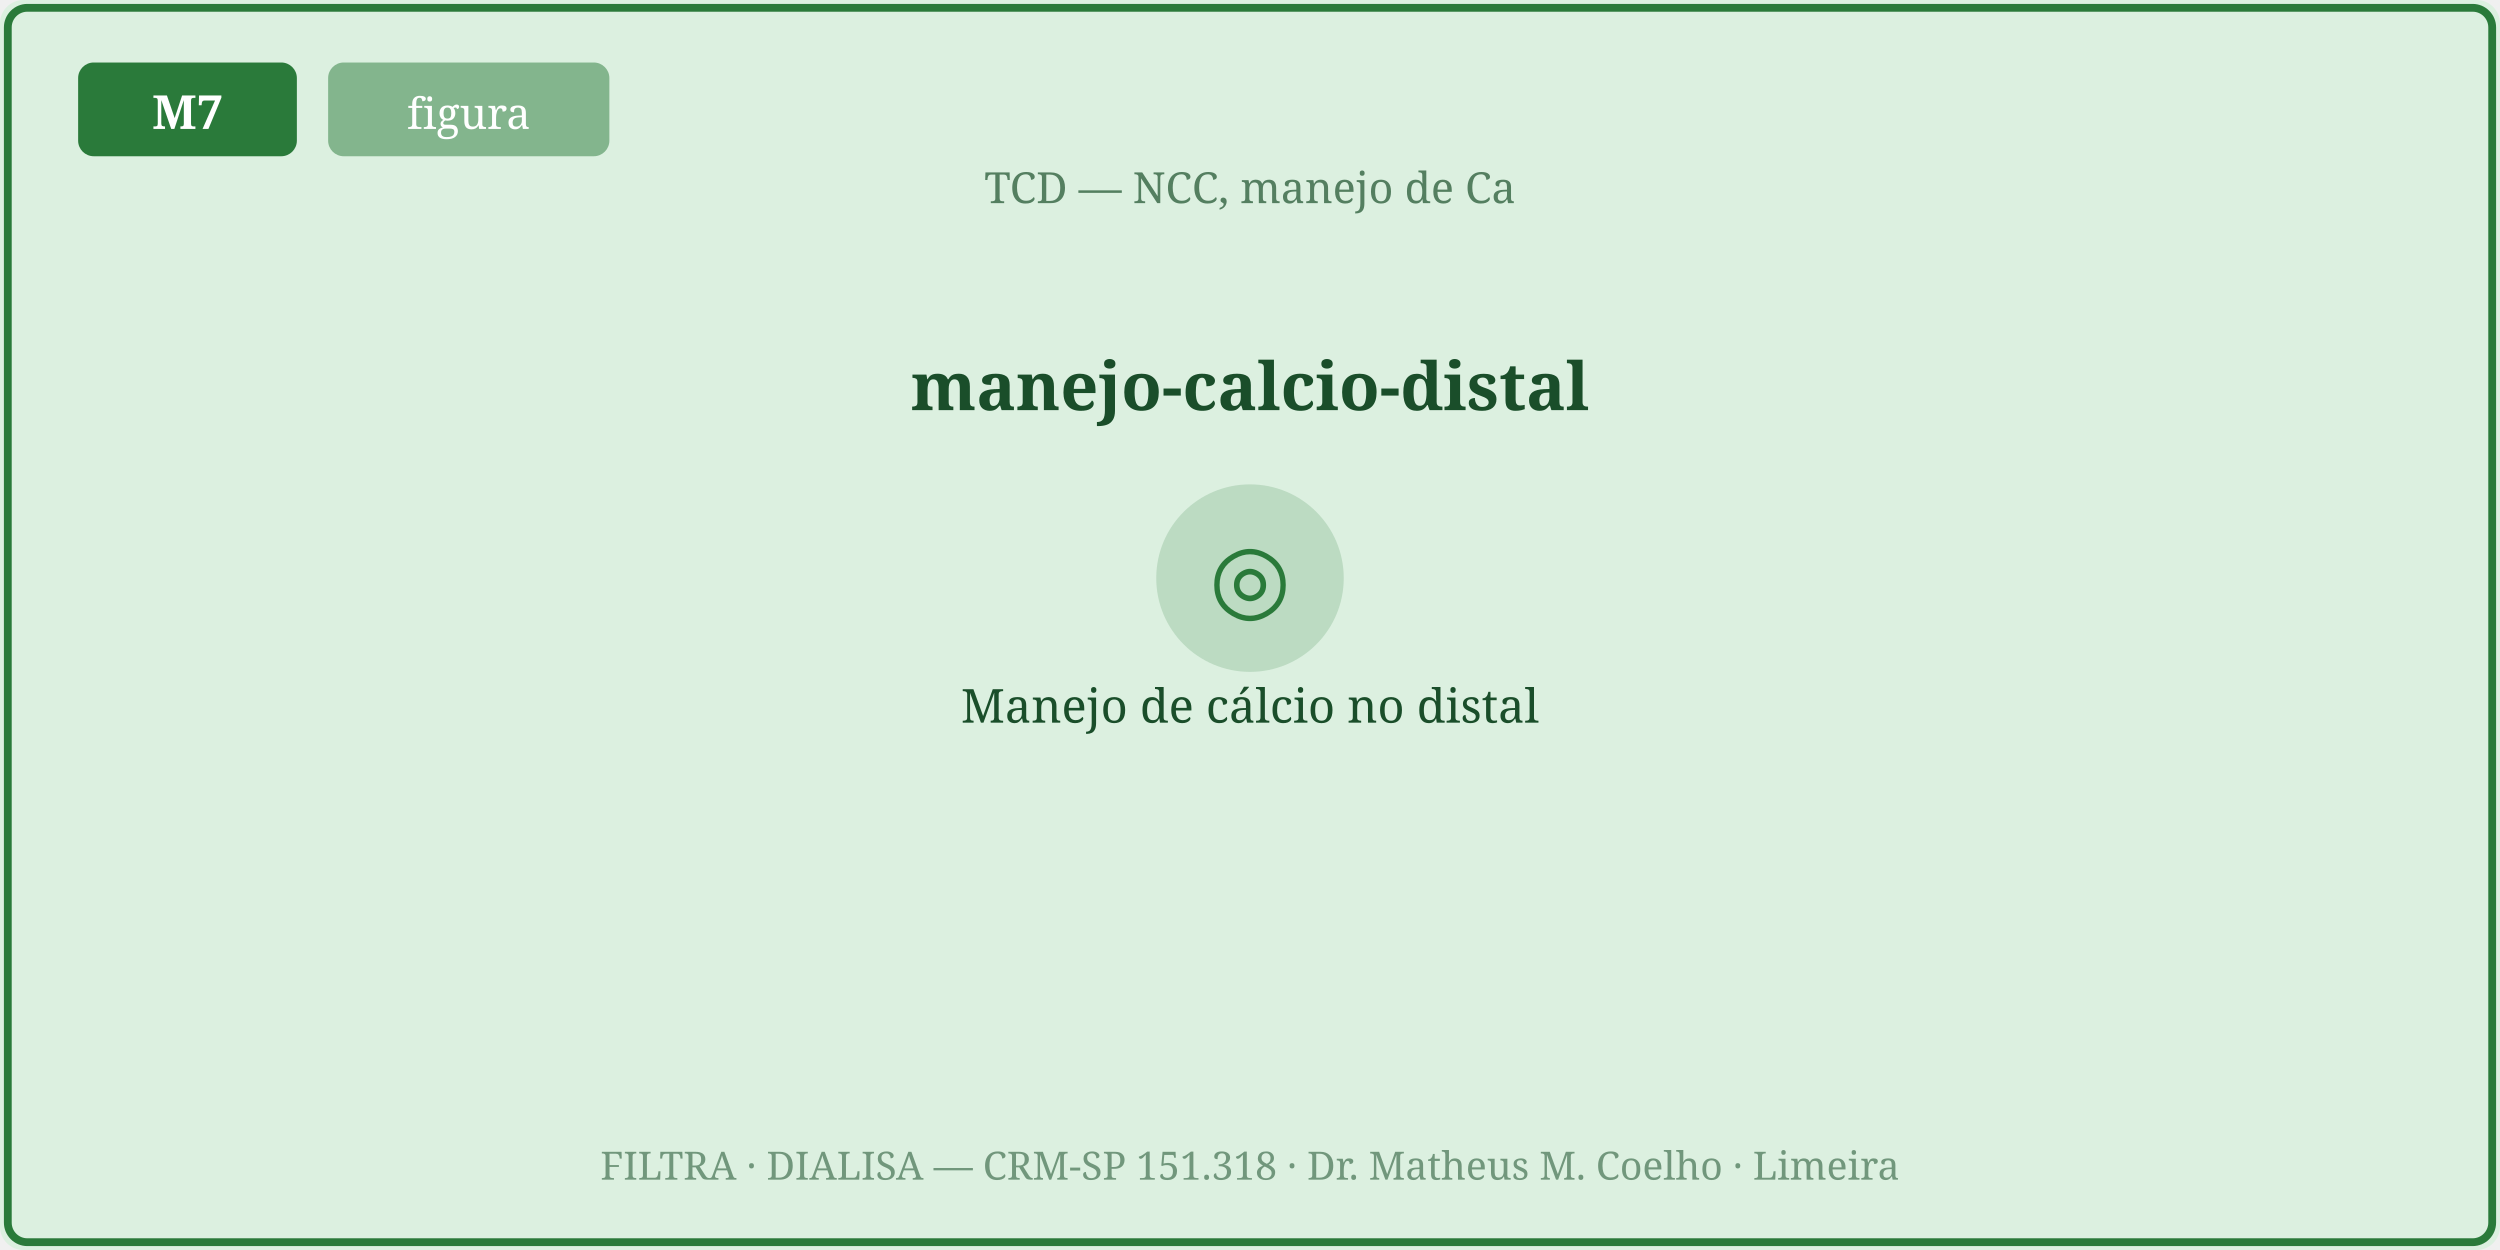
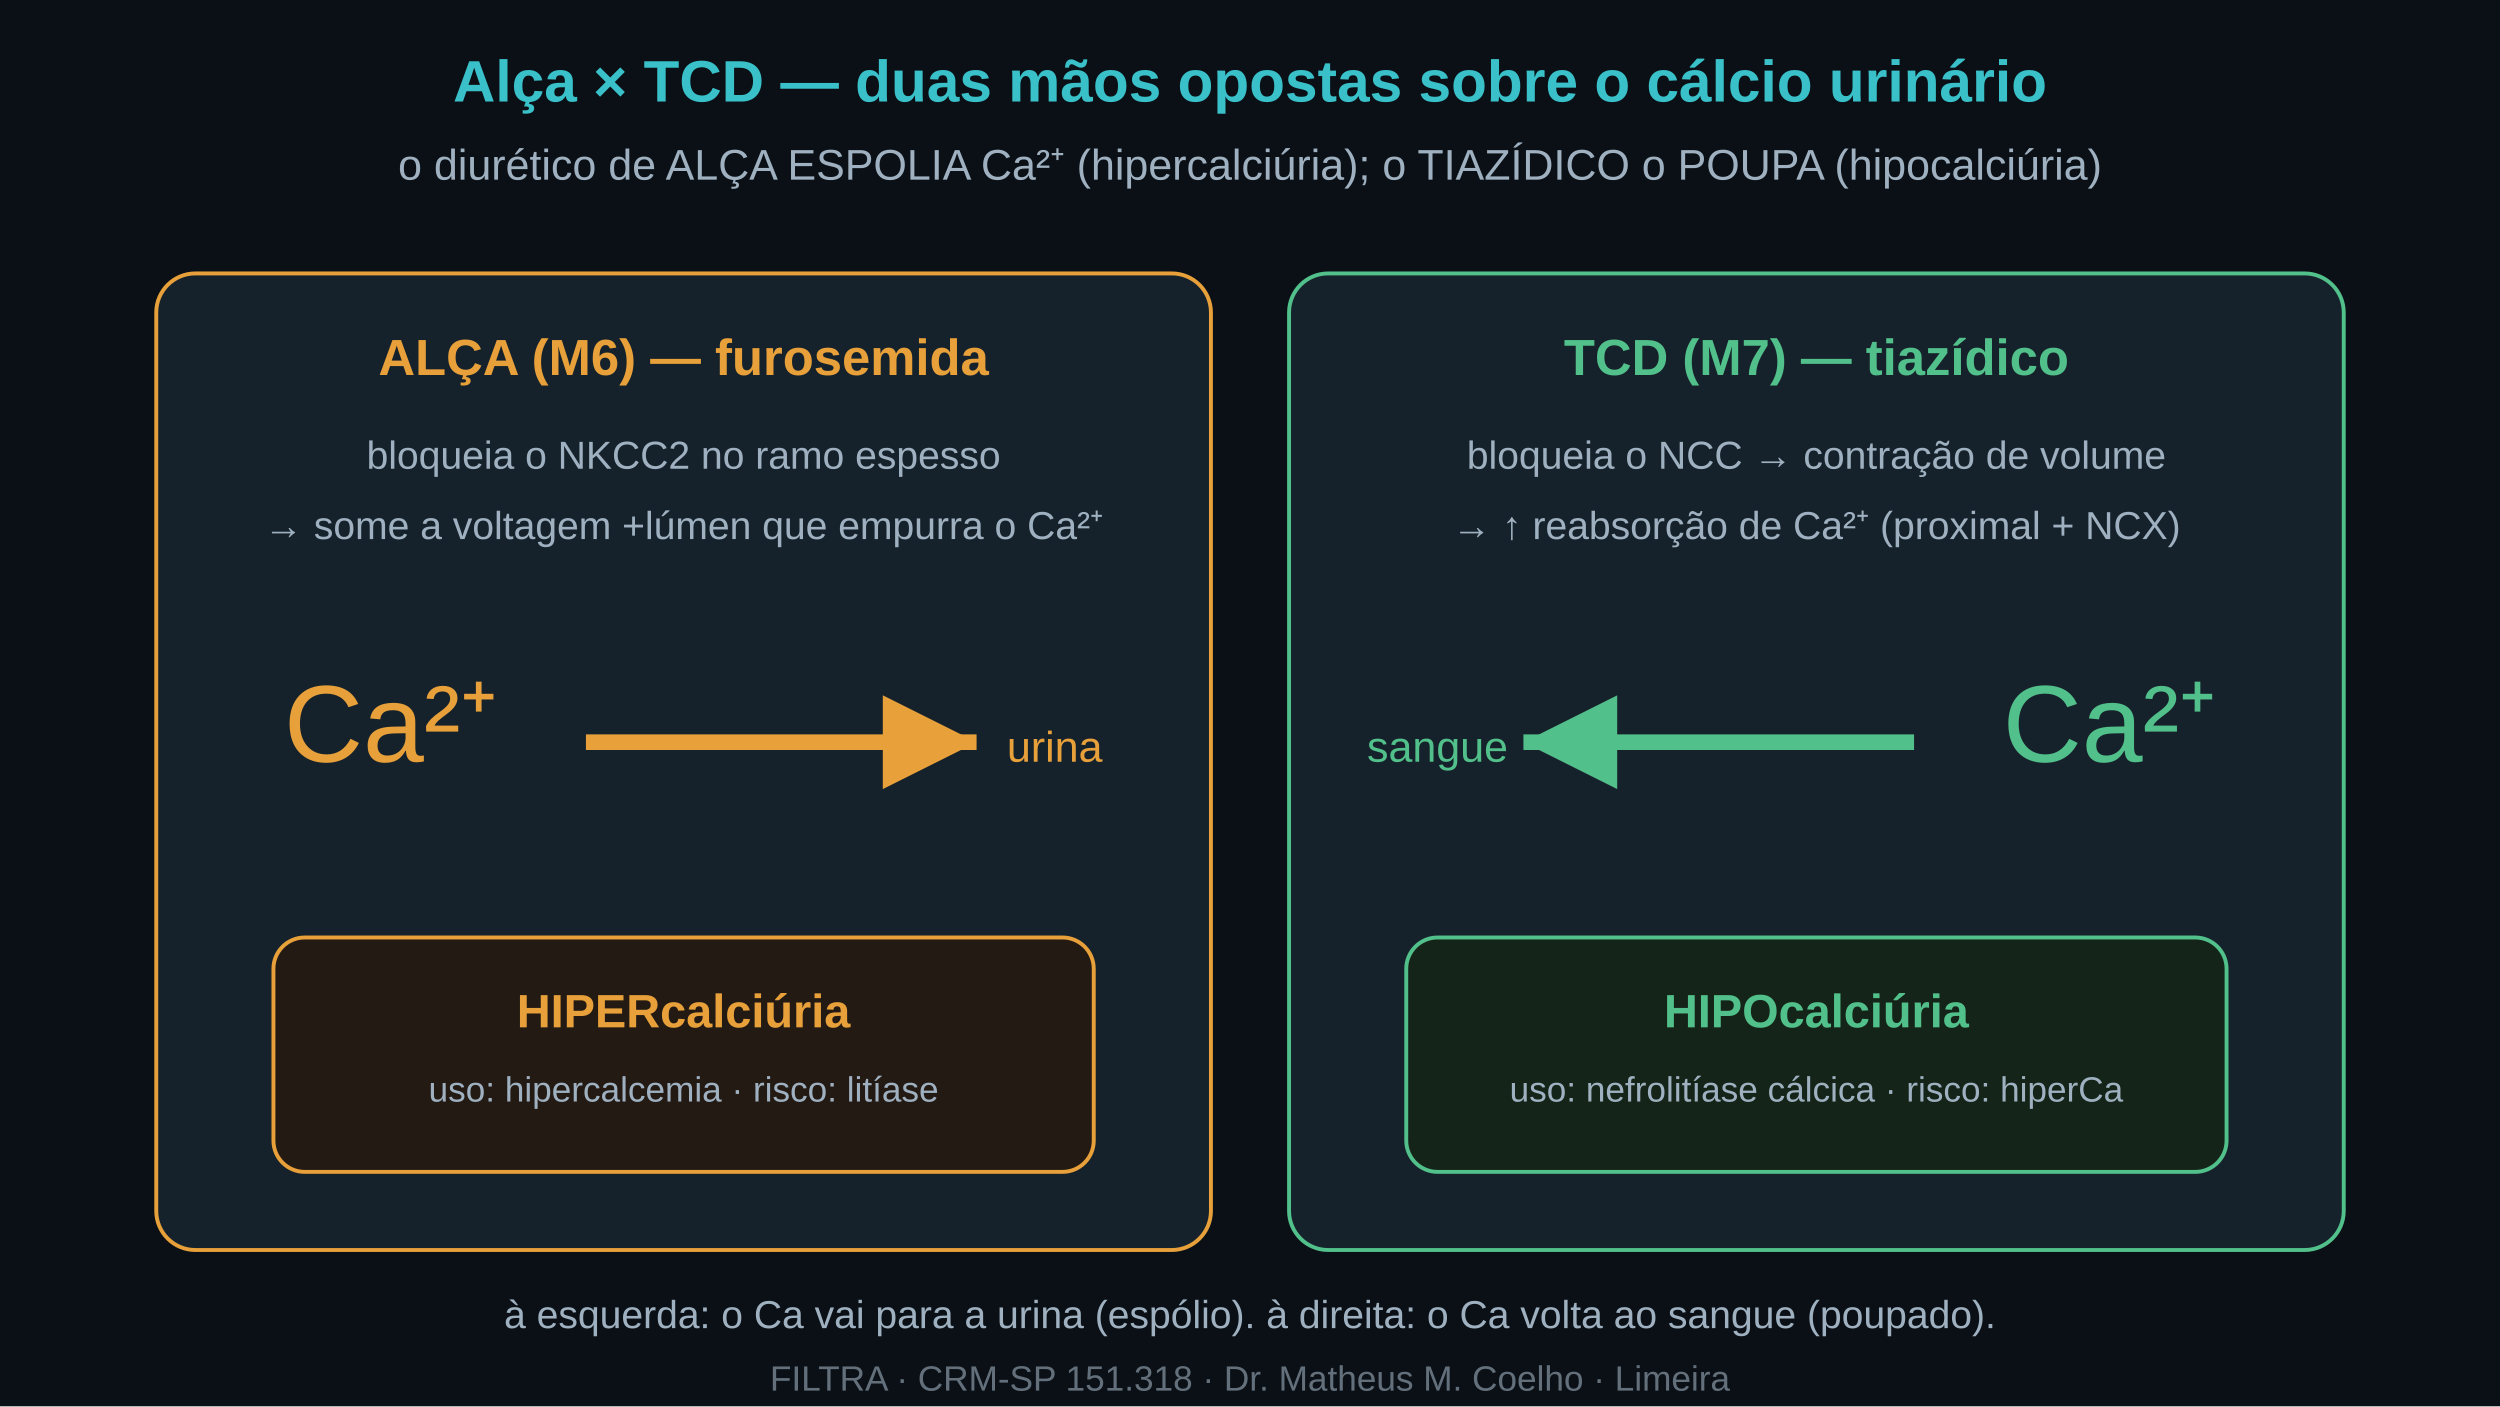
- <svg xmlns="http://www.w3.org/2000/svg" viewBox="0 0 640 320" font-family="Georgia,serif">
-   <rect width="640" height="320" fill="#dcf0e0" rx="6" />
-   <rect x="2" y="2" width="636" height="316" rx="5" fill="none" stroke="#2a7a3a" stroke-width="2" />
-   <rect x="20" y="16" width="56" height="24" rx="4" fill="#2a7a3a" />
-   <text x="48" y="33" text-anchor="middle" font-size="12" font-weight="bold" fill="white">M7</text>
-   <rect x="84" y="16" width="72" height="24" rx="4" fill="#2a7a3a" opacity="0.5" />
-   <text x="120" y="33" text-anchor="middle" font-size="11" fill="white">figura</text>
-   <text x="320" y="52" text-anchor="middle" font-size="11" fill="#1a4e2a" opacity="0.7">TCD — NCC, manejo de Ca</text>
-   <text x="320" y="105" text-anchor="middle" font-size="17" font-weight="bold" fill="#1a4e2a">manejo-calcio-distal</text>
-   <circle cx="320" cy="148" r="24" fill="#2a7a3a" opacity="0.18" />
-   <text x="320" y="156" text-anchor="middle" font-size="24" fill="#2a7a3a">◎</text>
-   <text x="320" y="185" text-anchor="middle" font-size="12" fill="#1a4e2a">Manejo de cálcio no distal</text>
-   <text x="320" y="302" text-anchor="middle" font-size="10" fill="#1a4e2a" opacity="0.55">FILTRA · DIALISA — CRM-SP 151.318 · Dr. Matheus M. Coelho · Limeira</text>
+ <svg xmlns="http://www.w3.org/2000/svg" viewBox="0 0 640 360" font-family="system-ui,Segoe UI,Arial,sans-serif">
+   <rect width="640" height="360" fill="#0a1016" />
+   <text x="320" y="26" text-anchor="middle" font-size="15" font-weight="bold" fill="#39c0c8">Alça × TCD — duas mãos opostas sobre o cálcio urinário</text>
+   <text x="320" y="46" text-anchor="middle" font-size="11" fill="#9fb1c0">o diurético de ALÇA ESPOLIA Ca²⁺ (hipercalciúria); o TIAZÍDICO o POUPA (hipocalciúria)</text>
+   <rect x="40" y="70" width="270" height="250" rx="10" fill="#16222b" stroke="#e8a13a" />
+   <text x="175" y="96" text-anchor="middle" font-size="13" font-weight="bold" fill="#e8a13a">ALÇA (M6) — furosemida</text>
+   <text x="175" y="120" text-anchor="middle" font-size="10" fill="#9fb1c0">bloqueia o NKCC2 no ramo espesso</text>
+   <text x="175" y="138" text-anchor="middle" font-size="10" fill="#9fb1c0">→ some a voltagem +lúmen que empurra o Ca²⁺</text>
+   <text x="100" y="195" text-anchor="middle" font-size="28" fill="#e8a13a">Ca²⁺</text>
+   <path d="M150 190 L250 190" stroke="#e8a13a" stroke-width="4" marker-end="url(#ch)" />
+   <text x="270" y="195" text-anchor="middle" font-size="11" fill="#e8a13a">urina</text>
+   <rect x="70" y="240" width="210" height="60" rx="8" fill="#241a14" stroke="#e8a13a" />
+   <text x="175" y="263" text-anchor="middle" font-size="12" font-weight="bold" fill="#e8a13a">HIPERcalciúria</text>
+   <text x="175" y="282" text-anchor="middle" font-size="9" fill="#9fb1c0">uso: hipercalcemia · risco: litíase</text>
+   <rect x="330" y="70" width="270" height="250" rx="10" fill="#16222b" stroke="#52c08a" />
+   <text x="465" y="96" text-anchor="middle" font-size="13" font-weight="bold" fill="#52c08a">TCD (M7) — tiazídico</text>
+   <text x="465" y="120" text-anchor="middle" font-size="10" fill="#9fb1c0">bloqueia o NCC → contração de volume</text>
+   <text x="465" y="138" text-anchor="middle" font-size="10" fill="#9fb1c0">→ ↑ reabsorção de Ca²⁺ (proximal + NCX)</text>
+   <text x="540" y="195" text-anchor="middle" font-size="28" fill="#52c08a">Ca²⁺</text>
+   <path d="M490 190 L390 190" stroke="#52c08a" stroke-width="4" marker-end="url(#cg)" />
+   <text x="368" y="195" text-anchor="middle" font-size="11" fill="#52c08a">sangue</text>
+   <rect x="360" y="240" width="210" height="60" rx="8" fill="#142418" stroke="#52c08a" />
+   <text x="465" y="263" text-anchor="middle" font-size="12" font-weight="bold" fill="#52c08a">HIPOcalciúria</text>
+   <text x="465" y="282" text-anchor="middle" font-size="9" fill="#9fb1c0">uso: nefrolitíase cálcica · risco: hiperCa</text>
+   <defs>
+     <marker id="ch" markerWidth="9" markerHeight="9" refX="6" refY="3" orient="auto">
+       <path d="M0,0 L6,3 L0,6" fill="#e8a13a" />
+     </marker>
+     <marker id="cg" markerWidth="9" markerHeight="9" refX="6" refY="3" orient="auto">
+       <path d="M0,0 L6,3 L0,6" fill="#52c08a" />
+     </marker>
+   </defs>
+   <text x="320" y="340" text-anchor="middle" font-size="10" fill="#9fb1c0">à esquerda: o Ca vai para a urina (espólio). à direita: o Ca volta ao sangue (poupado).</text>
+   <text x="320" y="356" text-anchor="middle" font-size="9" fill="#9fb1c0" opacity="0.6">FILTRA · CRM-SP 151.318 · Dr. Matheus M. Coelho · Limeira</text>
</svg>
